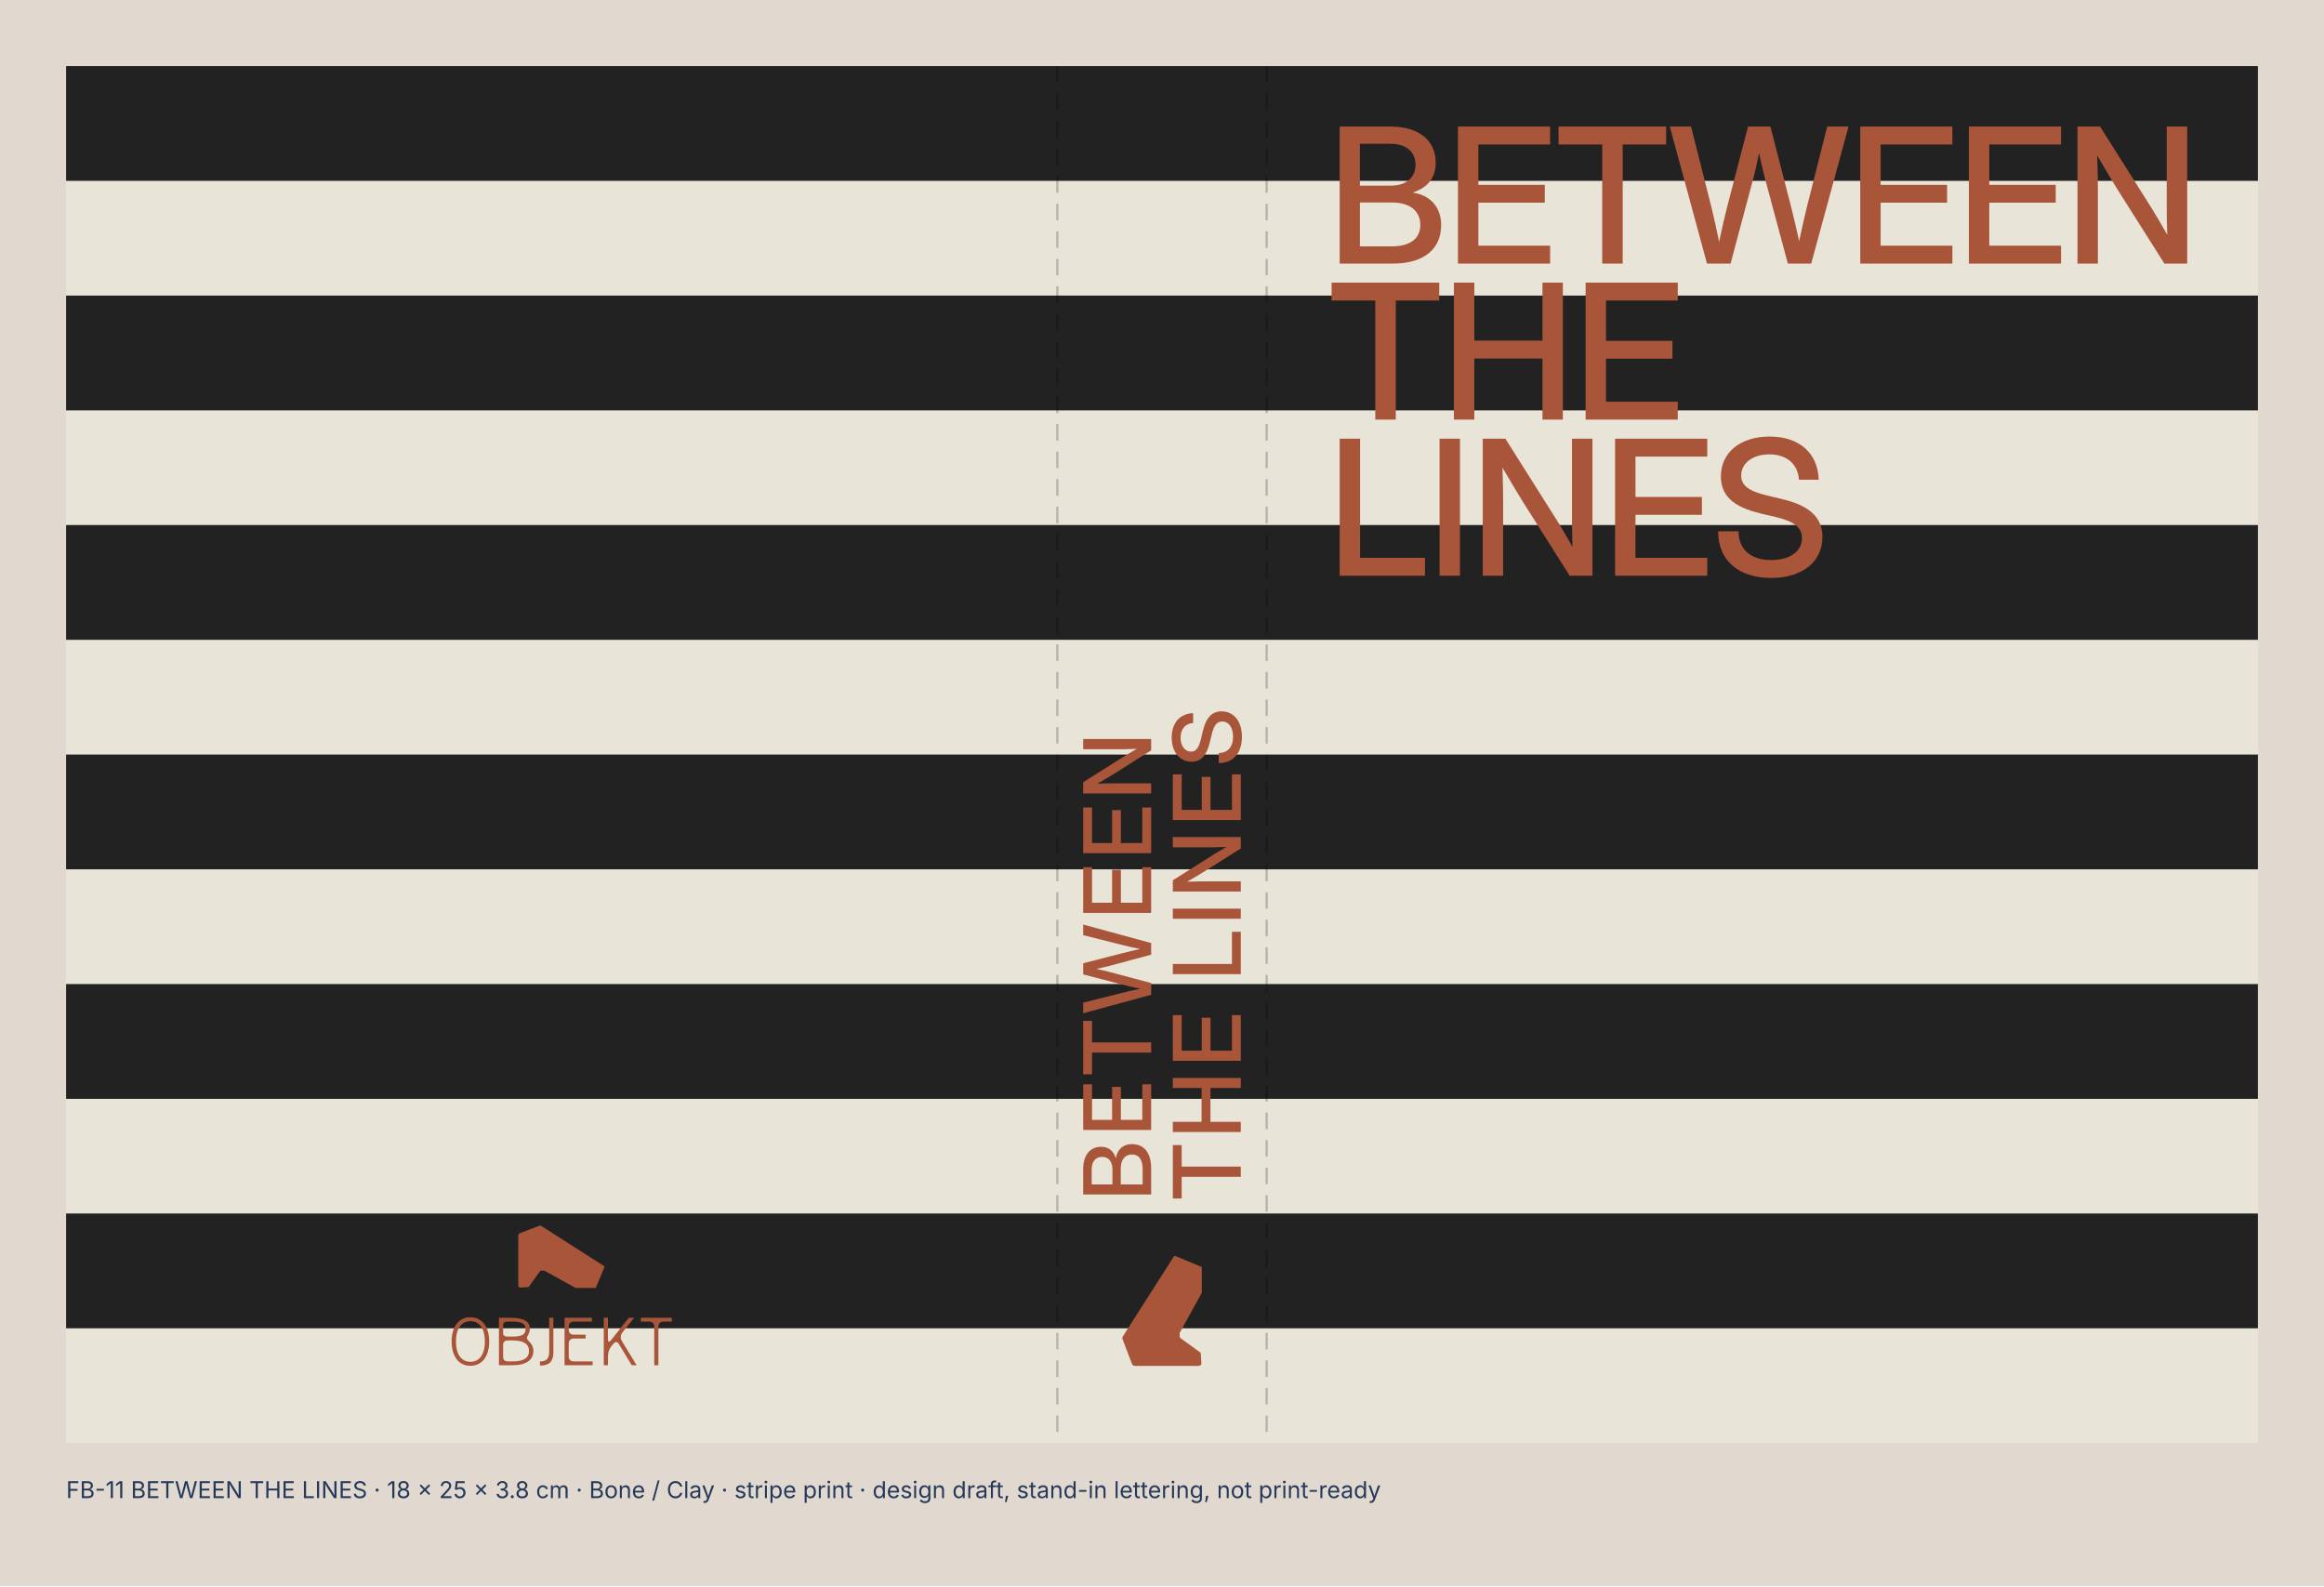
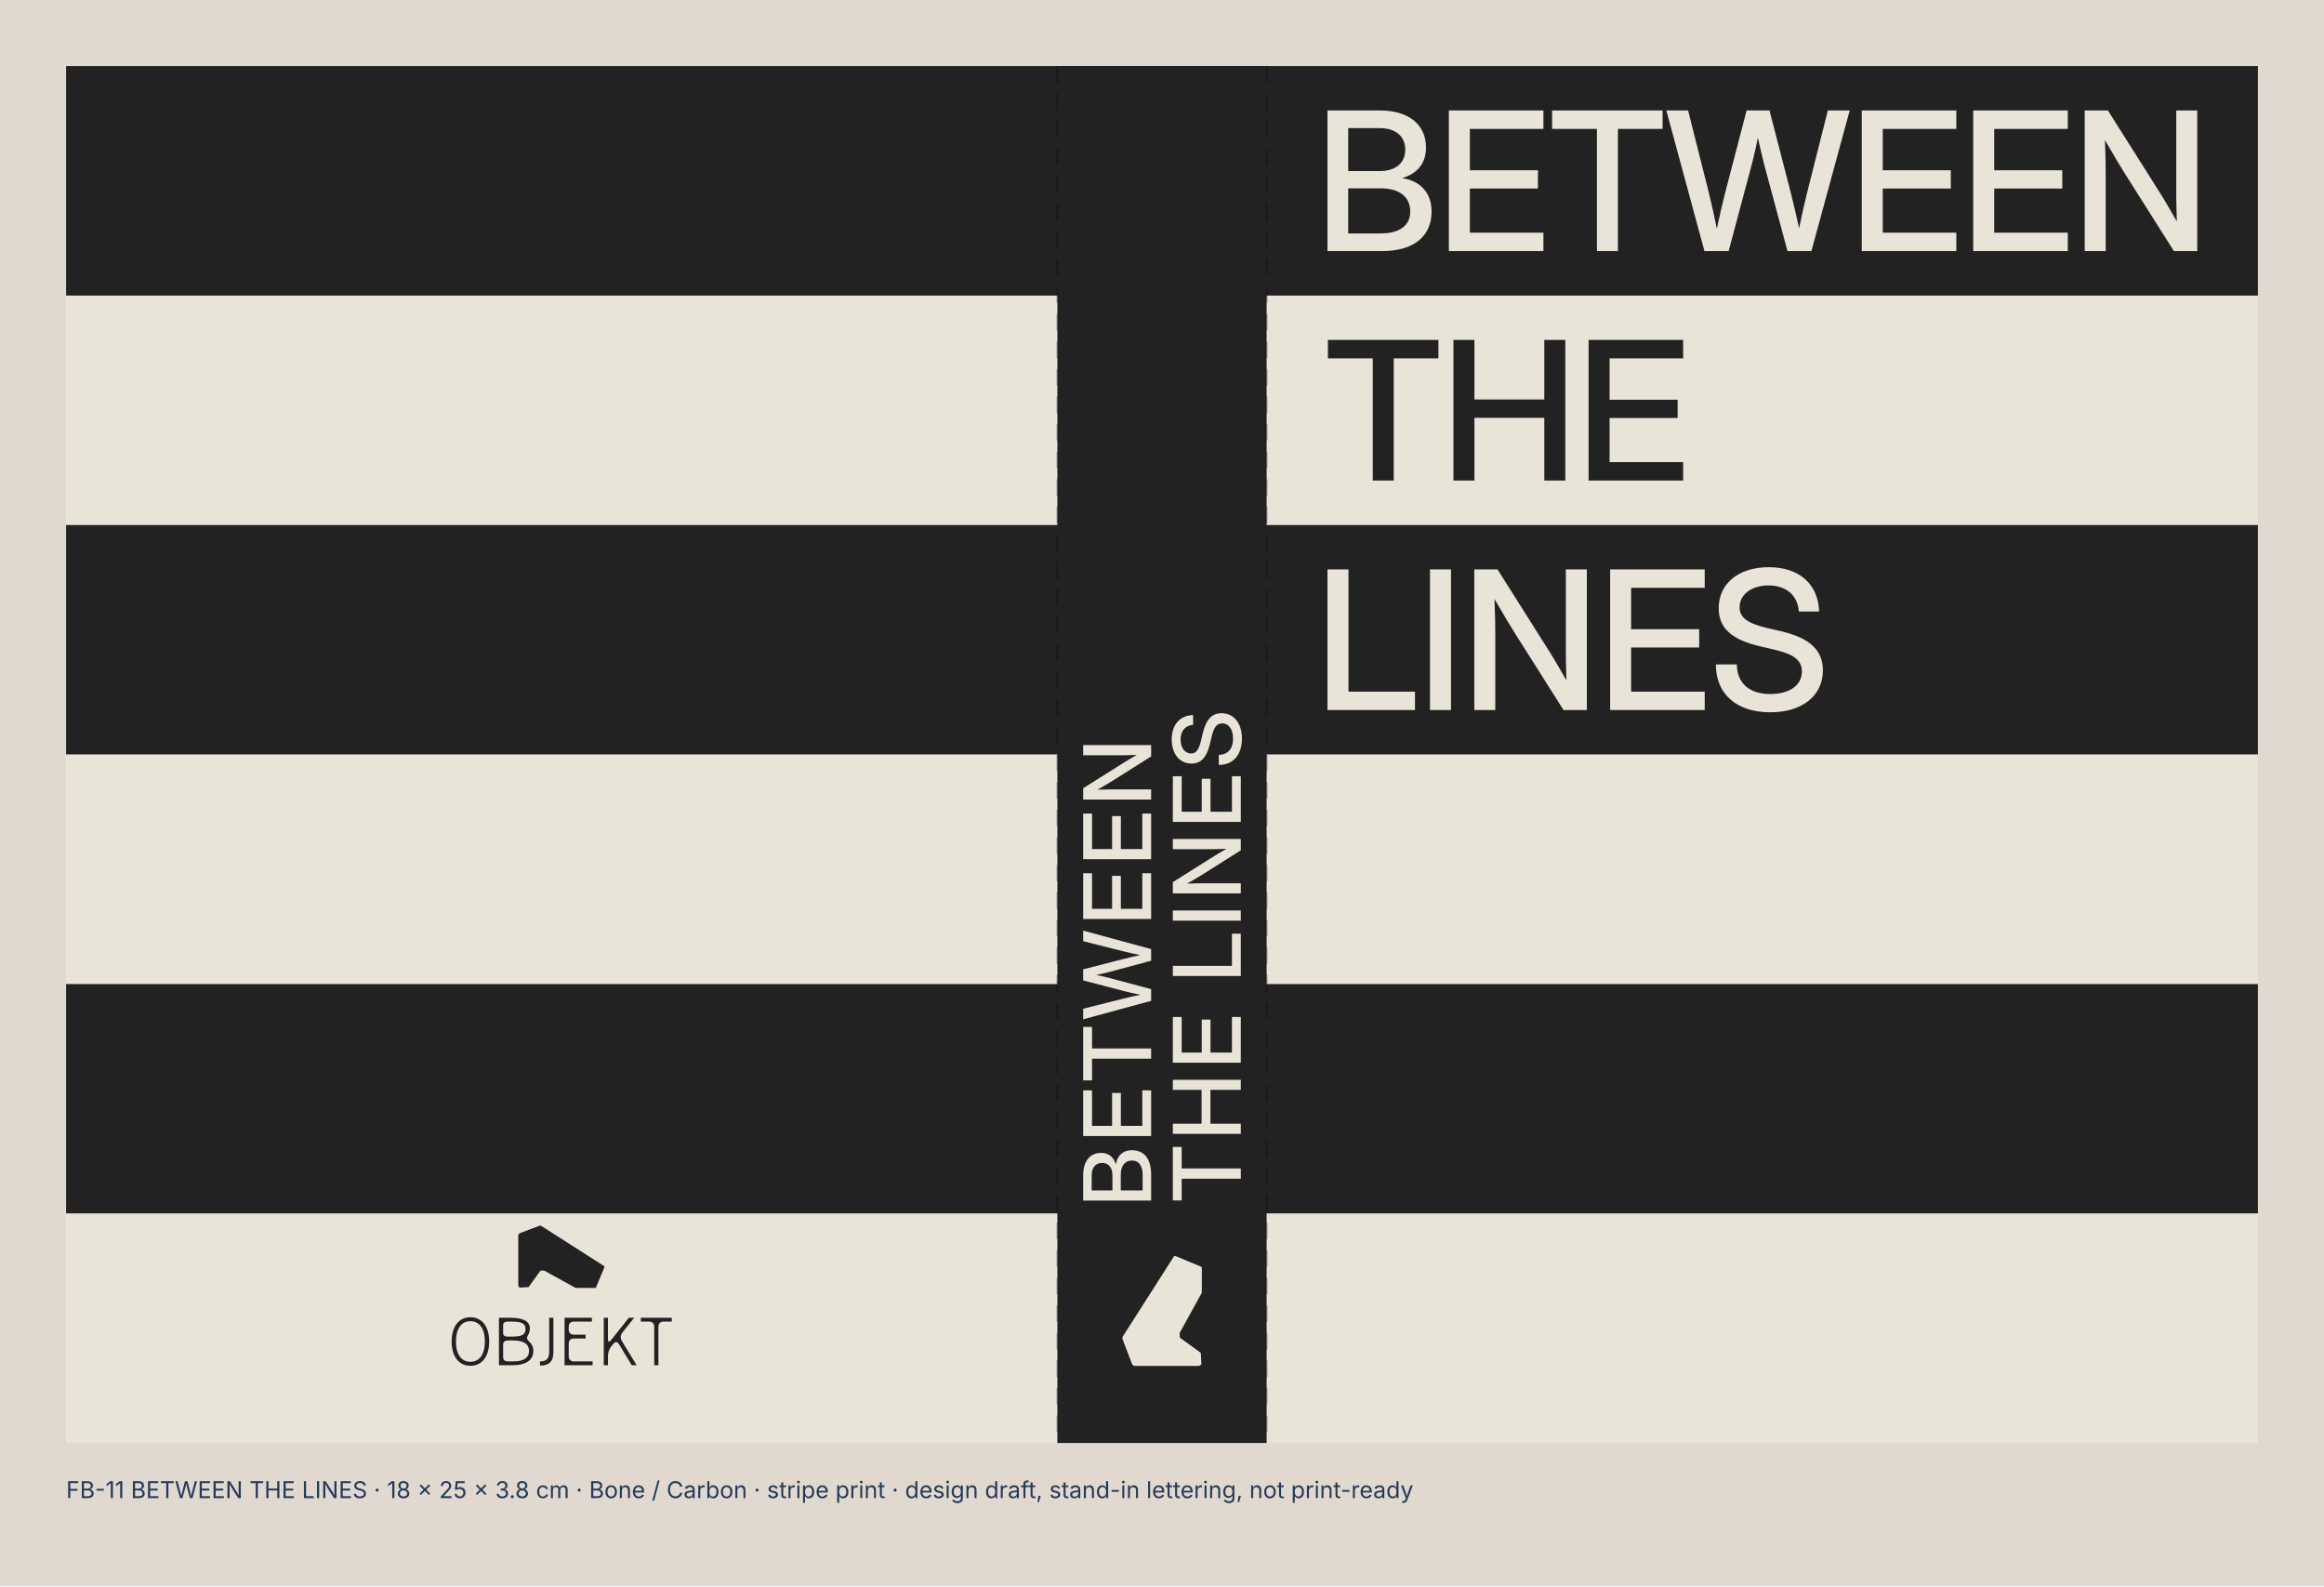
<svg xmlns="http://www.w3.org/2000/svg" viewBox="0 0 422 288" width="1266" height="864">
  <rect width="100%" height="100%" fill="#E1D9CF" />
  <g transform="translate(12 12)">
    <clipPath id="flat11">
      <rect x="0" y="0" width="398" height="250" />
    </clipPath>
    <g clip-path="url(#flat11)">
      <rect x="0" y="0" width="398" height="250" fill="#E9E4D8" />
-       <defs>
-         <clipPath id="cb11">
-           <rect x="0" y="0.00" width="398" height="20.84" />
-           <rect x="0" y="41.67" width="398" height="20.84" />
-           <rect x="0" y="83.33" width="398" height="20.84" />
-           <rect x="0" y="125.00" width="398" height="20.84" />
-           <rect x="0" y="166.67" width="398" height="20.84" />
-           <rect x="0" y="208.33" width="398" height="20.84" />
-         </clipPath>
-         <clipPath id="bb11">
-           <rect x="0" y="20.83" width="398" height="20.84" />
-           <rect x="0" y="62.50" width="398" height="20.84" />
-           <rect x="0" y="104.17" width="398" height="20.84" />
-           <rect x="0" y="145.83" width="398" height="20.84" />
-           <rect x="0" y="187.50" width="398" height="20.84" />
-           <rect x="0" y="229.17" width="398" height="20.84" />
-         </clipPath>
-       </defs>
-       <rect width="398" height="250" fill="#E9E4D8" />
-       <g clip-path="url(#cb11)">
-         <rect width="398" height="250" fill="#222222" />
-       </g>
-       <text x="229.00" y="35.86" font-family="Galak Round, Inter Display, Inter, Helvetica, Arial, sans-serif" font-size="34.19" font-weight="500" letter-spacing="-0.41" fill="#A8553A">BETWEEN</text>
-       <text x="229.00" y="64.19" font-family="Galak Round, Inter Display, Inter, Helvetica, Arial, sans-serif" font-size="34.19" font-weight="500" letter-spacing="-0.41" fill="#A8553A">THE</text>
-       <text x="229.00" y="92.53" font-family="Galak Round, Inter Display, Inter, Helvetica, Arial, sans-serif" font-size="34.19" font-weight="500" letter-spacing="-0.41" fill="#A8553A">LINES</text>
-       <path transform="translate(70.0 210.5) scale(0.05089)" fill="#A8553A" fill-rule="evenodd" d="M237.93 214.35L237.93 35.99C237.93 32.22 240.26 28.84 243.79 27.49L312.45 1.31C315.22 0.25 318.33 0.57 320.83 2.18L544.47 145.04C544.47 145.54 545.85 147.70 545.61 148.14L515.17 221.26C514.64 222.24 513.62 222.84 512.51 222.84L443.13 222.84C442.31 222.84 441.53 222.51 440.96 221.93L331.76 161.71C331.16 161.09 330.32 160.76 329.46 160.79L318.50 161.27C317.45 161.32 316.50 161.90 315.99 162.82L275.60 218.47C275.10 219.38 274.17 219.96 273.13 220.02L243.72 221.66C242.61 221.72 241.55 221.16 240.97 220.21L238.37 215.92C238.09 215.45 237.93 214.90 237.93 214.35Z M67.19 486.50C98.31 486.50 118.73 461.35 118.73 414.03C118.73 366.72 98.31 341.57 67.19 341.57C36.06 341.57 15.64 366.72 15.64 414.03C15.64 461.35 36.06 486.50 67.19 486.50ZM67.19 327.38C108.27 327.38 134.17 360.50 134.17 414.03C134.17 467.57 108.27 500.69 67.19 500.69C26.10 500.69 0.20 467.57 0.20 414.03C0.20 360.50 26.10 327.38 67.19 327.38Z M219.82 485.00C254.68 485.00 276.35 473.80 276.35 447.65C276.35 421.50 254.68 410.30 219.82 410.30L201.40 410.30C190.94 410.30 183.96 414.53 183.96 425.74L183.96 469.56C183.96 480.77 190.94 485.00 201.40 485.00L219.82 485.00ZM213.60 396.60C248.46 396.60 263.90 390.88 263.90 369.71C263.90 348.55 248.46 343.07 213.60 343.07L201.40 343.07C190.94 343.07 183.96 346.30 183.96 355.27L183.96 384.40C183.96 393.37 190.94 396.60 201.40 396.60L213.60 396.60ZM291.78 447.65C291.78 480.02 266.39 498.70 216.59 498.70L169.02 498.70L169.02 329.37L209.86 329.37C259.66 329.37 279.33 343.56 279.33 368.47C279.33 386.15 269.13 393.37 269.13 401.58C269.13 413.54 291.78 418.27 291.78 447.65Z M315.43 485.00C333.61 485.25 348.30 479.77 348.30 450.64L348.30 329.37L363.24 329.37L363.24 452.13C363.24 489.23 343.82 499.94 315.43 499.94L315.43 485.00Z M503.18 485.00L503.18 498.70L403.08 498.70L403.08 329.37L500.69 329.37L500.69 343.07L435.45 343.07C424.99 343.07 418.02 350.04 418.02 360.50L418.02 372.20C418.02 382.66 424.99 389.63 435.45 389.63L478.28 389.63L478.28 403.33L435.45 403.33C424.99 403.33 418.02 410.30 418.02 420.76L418.02 467.57C418.02 478.03 424.99 485.00 435.45 485.00L503.18 485.00Z M632.41 329.37L651.59 329.37L610.25 380.92C605.27 387.14 603.53 392.62 603.53 398.35C603.53 402.83 604.52 407.06 608.01 412.79L660.30 498.70L642.87 498.70L598.30 425.24C594.31 418.52 591.08 416.03 587.34 416.03C584.11 416.03 580.87 417.77 576.39 423.25L570.16 430.97C562.44 440.68 557.96 453.13 557.96 466.08L557.96 498.70L543.02 498.70L543.02 329.37L557.96 329.37L557.96 403.33C557.96 411.79 559.45 414.78 561.70 414.78C563.44 414.78 565.93 413.04 569.91 408.06L632.41 329.37Z M723.05 360.50C723.05 350.04 716.08 343.07 705.62 343.07L675.24 343.07L675.24 329.37L785.80 329.37L785.80 343.07L755.42 343.07C744.96 343.07 737.99 350.04 737.99 360.50L737.99 498.70L723.05 498.70L723.05 360.50Z" />
-       <path transform="translate(191.76 236.0) rotate(-90) scale(0.06494) translate(-238 0)" fill="#A8553A" fill-rule="evenodd" d="M237.93 214.35L237.93 35.99C237.93 32.22 240.26 28.84 243.79 27.49L312.45 1.31C315.22 0.25 318.33 0.57 320.83 2.18L544.47 145.04C544.47 145.54 545.85 147.70 545.61 148.14L515.17 221.26C514.64 222.24 513.62 222.84 512.51 222.84L443.13 222.84C442.31 222.84 441.53 222.51 440.96 221.93L331.76 161.71C331.16 161.09 330.32 160.76 329.46 160.79L318.50 161.27C317.45 161.32 316.50 161.90 315.99 162.82L275.60 218.47C275.10 219.38 274.17 219.96 273.13 220.02L243.72 221.66C242.61 221.72 241.55 221.16 240.97 220.21L238.37 215.92C238.09 215.45 237.93 214.90 237.93 214.35Z" />
-       <text transform="translate(197.03 206.00) rotate(-90)" font-family="Galak Round, Inter Display, Inter, Helvetica, Arial, sans-serif" font-size="16.97" font-weight="500" letter-spacing="0.85" fill="#A8553A">BETWEEN</text>
-       <text transform="translate(213.31 206.00) rotate(-90)" font-family="Galak Round, Inter Display, Inter, Helvetica, Arial, sans-serif" font-size="16.97" font-weight="500" letter-spacing="0.85" fill="#A8553A">THE LINES</text>
+       <rect x="0" y="0.00" width="398" height="41.69" fill="#222222" />
+       <rect x="0" y="41.67" width="398" height="41.69" fill="#E9E4D8" />
+       <rect x="0" y="83.33" width="398" height="41.69" fill="#222222" />
+       <rect x="0" y="125.00" width="398" height="41.69" fill="#E9E4D8" />
+       <rect x="0" y="166.67" width="398" height="41.69" fill="#222222" />
+       <rect x="0" y="208.33" width="398" height="41.69" fill="#E9E4D8" />
+       <text x="226.72" y="33.59" font-family="Galak Round, Inter Display, Inter, Helvetica, Arial, sans-serif" font-size="35.09" font-weight="500" letter-spacing="-0.42" fill="#E9E4D8">BETWEEN</text>
+       <text x="228.30" y="75.25" font-family="Galak Round, Inter Display, Inter, Helvetica, Arial, sans-serif" font-size="35.09" font-weight="500" letter-spacing="-0.42" fill="#222222">THE</text>
+       <text x="226.72" y="116.92" font-family="Galak Round, Inter Display, Inter, Helvetica, Arial, sans-serif" font-size="35.09" font-weight="500" letter-spacing="-0.42" fill="#E9E4D8">LINES</text>
+       <path transform="translate(70.0 210.5) scale(0.05089)" fill="#222222" fill-rule="evenodd" d="M237.93 214.35L237.93 35.99C237.93 32.22 240.26 28.84 243.79 27.49L312.45 1.31C315.22 0.25 318.33 0.57 320.83 2.18L544.47 145.04C544.47 145.54 545.85 147.70 545.61 148.14L515.17 221.26C514.64 222.24 513.62 222.84 512.51 222.84L443.13 222.84C442.31 222.84 441.53 222.51 440.96 221.93L331.76 161.71C331.16 161.09 330.32 160.76 329.46 160.79L318.50 161.27C317.45 161.32 316.50 161.90 315.99 162.82L275.60 218.47C275.10 219.38 274.17 219.96 273.13 220.02L243.72 221.66C242.61 221.72 241.55 221.16 240.97 220.21L238.37 215.92C238.09 215.45 237.93 214.90 237.93 214.35Z M67.19 486.50C98.31 486.50 118.73 461.35 118.73 414.03C118.73 366.72 98.31 341.57 67.19 341.57C36.06 341.57 15.64 366.72 15.64 414.03C15.64 461.35 36.06 486.50 67.19 486.50ZM67.19 327.38C108.27 327.38 134.17 360.50 134.17 414.03C134.17 467.57 108.27 500.69 67.19 500.69C26.10 500.69 0.20 467.57 0.20 414.03C0.20 360.50 26.10 327.38 67.19 327.38Z M219.82 485.00C254.68 485.00 276.35 473.80 276.35 447.65C276.35 421.50 254.68 410.30 219.82 410.30L201.40 410.30C190.94 410.30 183.96 414.53 183.96 425.74L183.96 469.56C183.96 480.77 190.94 485.00 201.40 485.00L219.82 485.00ZM213.60 396.60C248.46 396.60 263.90 390.88 263.90 369.71C263.90 348.55 248.46 343.07 213.60 343.07L201.40 343.07C190.94 343.07 183.96 346.30 183.96 355.27L183.96 384.40C183.96 393.37 190.94 396.60 201.40 396.60L213.60 396.60ZM291.78 447.65C291.78 480.02 266.39 498.70 216.59 498.70L169.02 498.70L169.02 329.37L209.86 329.37C259.66 329.37 279.33 343.56 279.33 368.47C279.33 386.15 269.13 393.37 269.13 401.58C269.13 413.54 291.78 418.27 291.78 447.65Z M315.43 485.00C333.61 485.25 348.30 479.77 348.30 450.64L348.30 329.37L363.24 329.37L363.24 452.13C363.24 489.23 343.82 499.94 315.43 499.94L315.43 485.00Z M503.18 485.00L503.18 498.70L403.08 498.70L403.08 329.37L500.69 329.37L500.69 343.07L435.45 343.07C424.99 343.07 418.02 350.04 418.02 360.50L418.02 372.20C418.02 382.66 424.99 389.63 435.45 389.63L478.28 389.63L478.28 403.33L435.45 403.33C424.99 403.33 418.02 410.30 418.02 420.76L418.02 467.57C418.02 478.03 424.99 485.00 435.45 485.00L503.18 485.00Z M632.41 329.37L651.59 329.37L610.25 380.92C605.27 387.14 603.53 392.62 603.53 398.35C603.53 402.83 604.52 407.06 608.01 412.79L660.30 498.70L642.87 498.70L598.30 425.24C594.31 418.52 591.08 416.03 587.34 416.03C584.11 416.03 580.87 417.77 576.39 423.25L570.16 430.97C562.44 440.68 557.96 453.13 557.96 466.08L557.96 498.70L543.02 498.70L543.02 329.37L557.96 329.37L557.96 403.33C557.96 411.79 559.45 414.78 561.70 414.78C563.44 414.78 565.93 413.04 569.91 408.06L632.41 329.37Z M723.05 360.50C723.05 350.04 716.08 343.07 705.62 343.07L675.24 343.07L675.24 329.37L785.80 329.37L785.80 343.07L755.42 343.07C744.96 343.07 737.99 350.04 737.99 360.50L737.99 498.70L723.05 498.70L723.05 360.50Z" />
+       <rect x="180" y="0" width="38" height="250" fill="#222222" />
+       <path transform="translate(191.76 236.0) rotate(-90) scale(0.06494) translate(-238 0)" fill="#E9E4D8" fill-rule="evenodd" d="M237.93 214.35L237.93 35.99C237.93 32.22 240.26 28.84 243.79 27.49L312.45 1.31C315.22 0.25 318.33 0.57 320.83 2.18L544.47 145.04C544.47 145.54 545.85 147.70 545.61 148.14L515.17 221.26C514.64 222.24 513.62 222.84 512.51 222.84L443.13 222.84C442.31 222.84 441.53 222.51 440.96 221.93L331.76 161.71C331.16 161.09 330.32 160.76 329.46 160.79L318.50 161.27C317.45 161.32 316.50 161.90 315.99 162.82L275.60 218.47C275.10 219.38 274.17 219.96 273.13 220.02L243.72 221.66C242.61 221.72 241.55 221.16 240.97 220.21L238.37 215.92C238.09 215.45 237.93 214.90 237.93 214.35Z" />
+       <text transform="translate(197.03 207.10) rotate(-90)" font-family="Galak Round, Inter Display, Inter, Helvetica, Arial, sans-serif" font-size="16.97" font-weight="500" letter-spacing="0.85" fill="#E9E4D8">BETWEEN</text>
+       <text transform="translate(213.31 206.34) rotate(-90)" font-family="Galak Round, Inter Display, Inter, Helvetica, Arial, sans-serif" font-size="16.97" font-weight="500" letter-spacing="0.85" fill="#E9E4D8">THE LINES</text>
      <line x1="180" y1="0" x2="180" y2="250" stroke="#000" stroke-opacity=".22" stroke-width=".4" stroke-dasharray="3 2" />
      <line x1="218" y1="0" x2="218" y2="250" stroke="#000" stroke-opacity=".22" stroke-width=".4" stroke-dasharray="3 2" />
    </g>
  </g>
-   <text x="12" y="272" font-family="Inter, Helvetica, Arial, sans-serif" font-size="4.2" fill="#25395A">FB-11 BETWEEN THE LINES · 18 × 25 × 3.8 cm · Bone / Clay · stripe print · design draft, stand-in lettering, not print-ready</text>
+   <text x="12" y="272" font-family="Inter, Helvetica, Arial, sans-serif" font-size="4.2" fill="#25395A">FB-11 BETWEEN THE LINES · 18 × 25 × 3.8 cm · Bone / Carbon · stripe print · design draft, stand-in lettering, not print-ready</text>
</svg>
